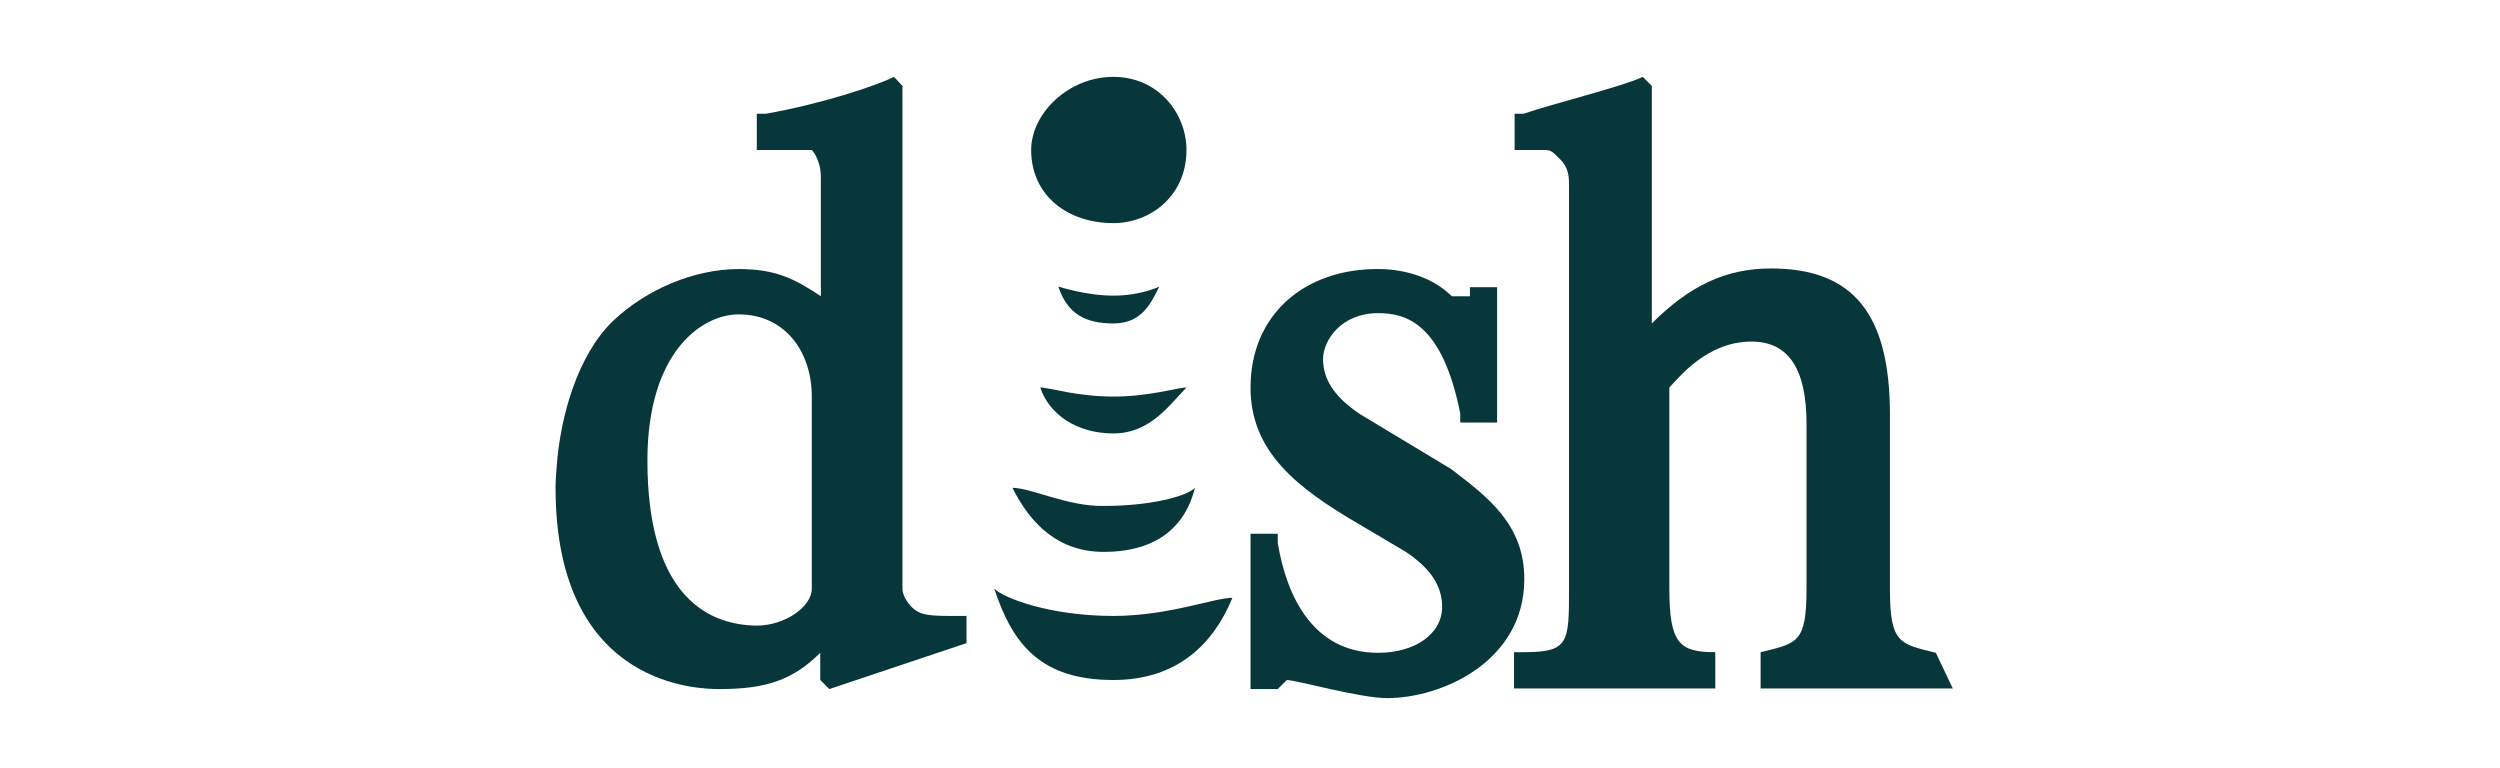
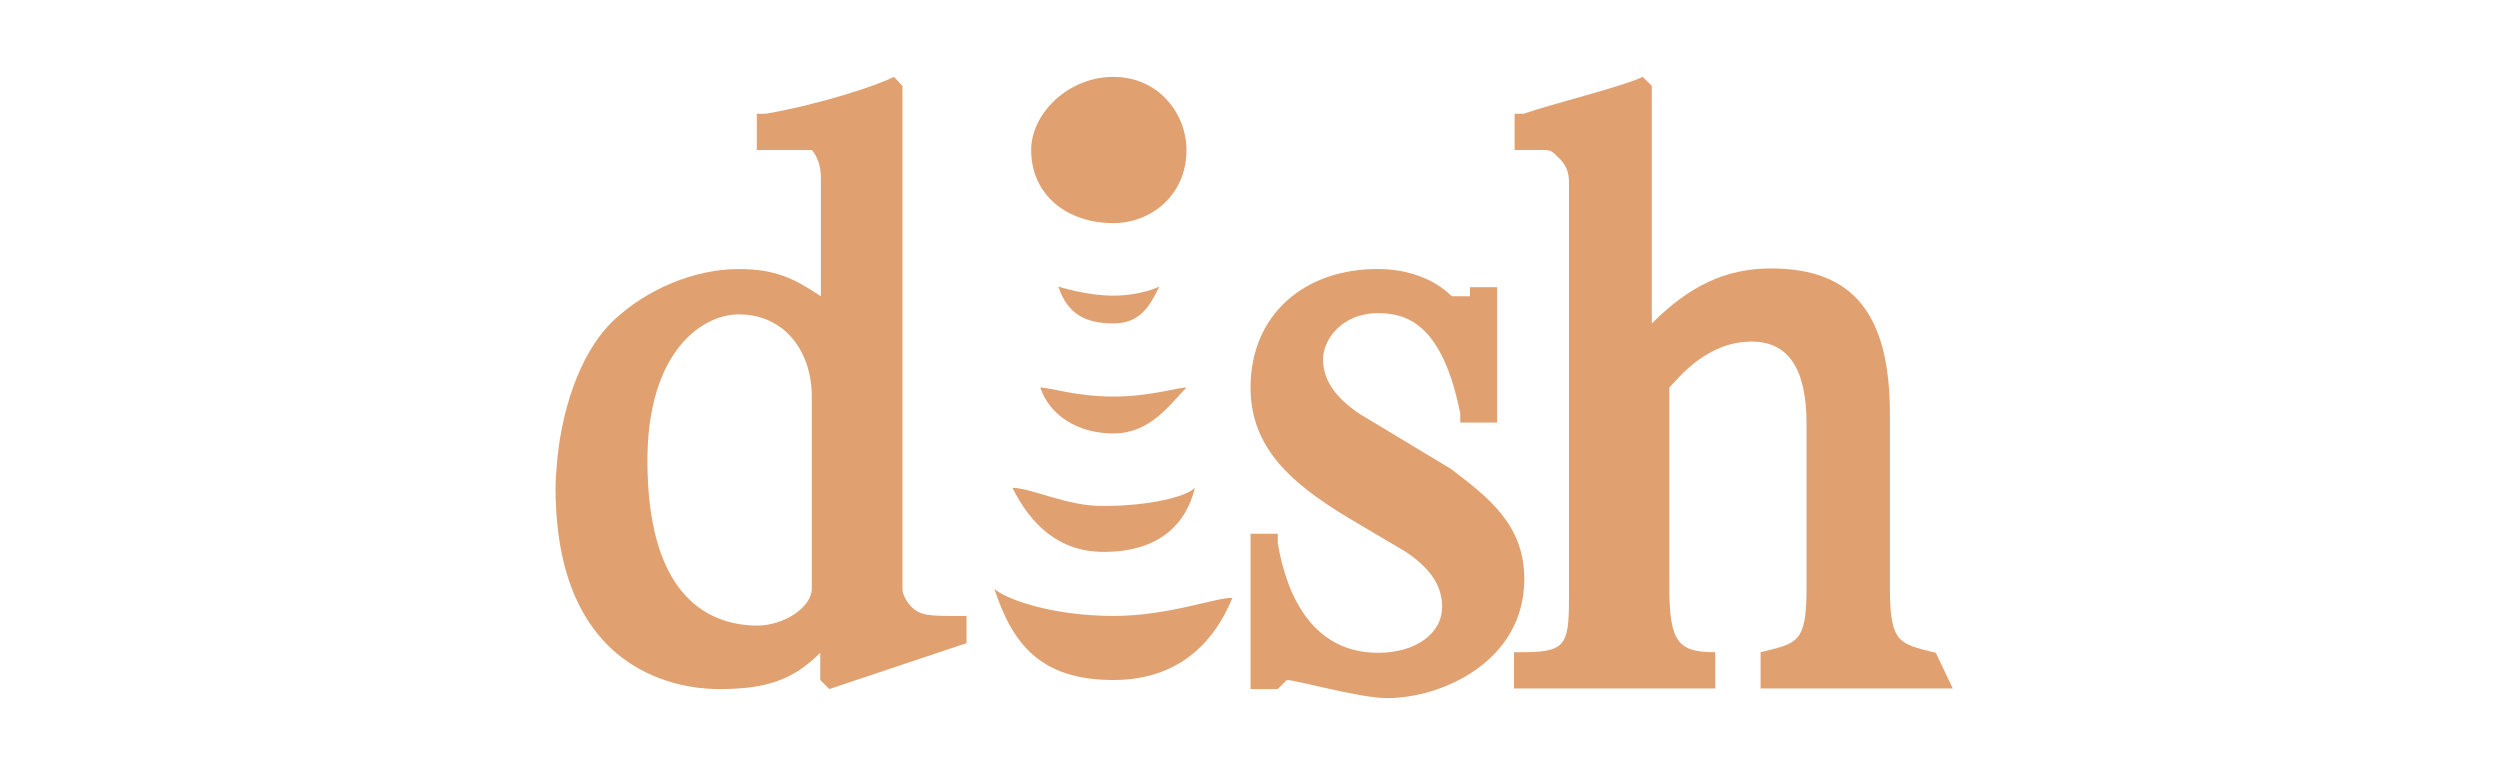
<svg xmlns="http://www.w3.org/2000/svg" version="1.1" id="Layer_1" x="0px" y="0px" width="360px" height="110.5px" viewBox="0 0 360 110.5" enable-background="new 0 0 360 110.5" xml:space="preserve">
-   <path fill="#07373a" d="M180.078,55.8c0,9.226,6.614,14.446,15.751,19.755l6.614,3.916c3.916,2.61,5.222,5.222,5.222,7.919  c0,3.916-3.916,6.614-9.226,6.614c-9.224,0-13.141-7.92-14.445-15.839V76.86h-3.917v22.365h3.917l0,0  c1.305-1.306,1.305-1.306,1.305-1.306c1.306,0,10.53,2.61,14.446,2.61c7.92,0,19.755-5.309,19.755-17.144  c0-7.919-5.309-11.835-10.53-15.839l-13.141-7.919c-3.916-2.61-5.309-5.221-5.309-7.919s2.611-6.614,7.919-6.614  c3.916,0,9.226,1.305,11.836,14.446v1.305h5.309V41.354h-3.916v1.306c0,0,0,0-1.306,0h-1.306c-2.61-2.611-6.613-3.916-10.529-3.916  C187.91,38.656,180.078,45.27,180.078,55.8" />
-   <path fill="#07373a" d="M93.228,66.33c0-15.751,7.918-21.06,13.14-21.06c6.614,0,10.53,5.309,10.53,11.835v27.673  c0,2.611-3.916,5.31-7.919,5.31C101.06,90,93.228,84.778,93.228,66.33 M128.733,11.069c-2.61,1.306-10.53,3.916-18.449,5.309h-1.305  V21.6h1.305c3.916,0,5.309,0,6.614,0c0,0,1.306,1.305,1.306,3.916c0,0,0,14.446,0,17.144c-3.916-2.611-6.614-3.916-11.835-3.916  c-6.44,0-13.314,2.958-18.014,7.397c-5.222,4.96-7.659,13.924-8.18,20.886C80.087,68.157,80,69.202,80,70.246  c0,28.979,21.06,28.979,23.671,28.979c6.613,0,10.529-1.306,14.445-5.222c0,1.306,0,3.916,0,3.916l1.306,1.306l19.754-6.614v-3.916  h-1.305c-3.916,0-5.309,0-6.614-1.306c0,0-1.306-1.306-1.306-2.611V12.375L128.733,11.069z" />
-   <path fill="#07373a" d="M278.764,94.004c-5.222-1.306-6.614-1.306-6.614-9.226V59.716c0-14.446-5.222-21.06-17.144-21.06  c-6.614,0-11.835,2.611-17.144,7.919c0-2.611,0-34.201,0-34.201l-1.306-1.306l0,0l0,0c-2.61,1.306-13.141,3.916-17.144,5.309h-1.306  V21.6h1.306c1.306,0,1.306,0,2.61,0c1.306,0,1.306,0,2.611,1.305c1.305,1.306,1.305,2.611,1.305,3.916l0,0v57.872  c0,7.919,0,9.224-6.614,9.224h-1.305v5.222H247v-5.222l0,0c-5.222,0-6.614-1.305-6.614-9.224V55.8  c1.305-1.305,5.309-6.613,11.836-6.613c5.308,0,7.919,3.916,7.919,11.835v23.671c0,7.919-1.306,7.919-6.614,9.224l0,0v5.222H281.2  L278.764,94.004L278.764,94.004" />
-   <path fill="#07373a" d="M160.323,97.92c9.225,0,14.446-5.222,17.144-11.836c0,0,0-1.306,0,0c-2.611,0-9.225,2.611-17.144,2.611  c-9.224,0-15.838-2.611-17.144-3.917l0,0C145.791,92.698,149.793,97.92,160.323,97.92" />
-   <path fill="#07373a" d="M145.791,70.246c2.611,5.222,6.614,9.225,13.141,9.225c7.919,0,11.835-3.916,13.14-9.225l0,0  c-1.305,1.306-6.613,2.611-13.14,2.611C153.709,72.943,148.488,70.246,145.791,70.246C145.791,68.941,145.791,70.246,145.791,70.246  " />
-   <path fill="#07373a" d="M149.793,55.8c1.306,3.916,5.308,6.614,10.53,6.614c5.221,0,7.919-3.916,10.53-6.614l0,0  c-1.305,0-5.309,1.306-10.53,1.306C155.015,57.105,151.099,55.8,149.793,55.8L149.793,55.8" />
-   <path fill="#07373a" d="M160.323,46.576c3.916,0,5.309-2.611,6.614-5.309l0,0c0,0-2.611,1.305-6.614,1.305  c-3.916,0-7.919-1.305-7.919-1.305l0,0C153.709,45.27,156.407,46.576,160.323,46.576" />
-   <path fill="#07373a" d="M148.488,21.6c0-5.222,5.308-10.53,11.835-10.53s10.53,5.309,10.53,10.53c0,6.614-5.221,10.53-10.53,10.53  C153.709,32.129,148.488,28.126,148.488,21.6" />
+   <path fill="#e0a070" d="M180.078,55.8c0,9.226,6.614,14.446,15.751,19.755l6.614,3.916c3.916,2.61,5.222,5.222,5.222,7.919  c0,3.916-3.916,6.614-9.226,6.614c-9.224,0-13.141-7.92-14.445-15.839V76.86h-3.917v22.365h3.917l0,0  c1.305-1.306,1.305-1.306,1.305-1.306c1.306,0,10.53,2.61,14.446,2.61c7.92,0,19.755-5.309,19.755-17.144  c0-7.919-5.309-11.835-10.53-15.839l-13.141-7.919c-3.916-2.61-5.309-5.221-5.309-7.919s2.611-6.614,7.919-6.614  c3.916,0,9.226,1.305,11.836,14.446v1.305h5.309V41.354h-3.916v1.306c0,0,0,0-1.306,0h-1.306c-2.61-2.611-6.613-3.916-10.529-3.916  C187.91,38.656,180.078,45.27,180.078,55.8" />
+   <path fill="#e0a070" d="M93.228,66.33c0-15.751,7.918-21.06,13.14-21.06c6.614,0,10.53,5.309,10.53,11.835v27.673  c0,2.611-3.916,5.31-7.919,5.31C101.06,90,93.228,84.778,93.228,66.33 M128.733,11.069c-2.61,1.306-10.53,3.916-18.449,5.309h-1.305  V21.6h1.305c3.916,0,5.309,0,6.614,0c0,0,1.306,1.305,1.306,3.916c0,0,0,14.446,0,17.144c-3.916-2.611-6.614-3.916-11.835-3.916  c-6.44,0-13.314,2.958-18.014,7.397c-5.222,4.96-7.659,13.924-8.18,20.886C80.087,68.157,80,69.202,80,70.246  c0,28.979,21.06,28.979,23.671,28.979c6.613,0,10.529-1.306,14.445-5.222c0,1.306,0,3.916,0,3.916l1.306,1.306l19.754-6.614v-3.916  h-1.305c-3.916,0-5.309,0-6.614-1.306c0,0-1.306-1.306-1.306-2.611V12.375L128.733,11.069z" />
+   <path fill="#e0a070" d="M278.764,94.004c-5.222-1.306-6.614-1.306-6.614-9.226V59.716c0-14.446-5.222-21.06-17.144-21.06  c-6.614,0-11.835,2.611-17.144,7.919c0-2.611,0-34.201,0-34.201l-1.306-1.306l0,0l0,0c-2.61,1.306-13.141,3.916-17.144,5.309h-1.306  V21.6h1.306c1.306,0,1.306,0,2.61,0c1.306,0,1.306,0,2.611,1.305c1.305,1.306,1.305,2.611,1.305,3.916l0,0v57.872  c0,7.919,0,9.224-6.614,9.224h-1.305v5.222H247v-5.222l0,0c-5.222,0-6.614-1.305-6.614-9.224V55.8  c1.305-1.305,5.309-6.613,11.836-6.613c5.308,0,7.919,3.916,7.919,11.835v23.671c0,7.919-1.306,7.919-6.614,9.224l0,0v5.222H281.2  L278.764,94.004L278.764,94.004" />
+   <path fill="#e0a070" d="M160.323,97.92c9.225,0,14.446-5.222,17.144-11.836c0,0,0-1.306,0,0c-2.611,0-9.225,2.611-17.144,2.611  c-9.224,0-15.838-2.611-17.144-3.917l0,0C145.791,92.698,149.793,97.92,160.323,97.92" />
+   <path fill="#e0a070" d="M145.791,70.246c2.611,5.222,6.614,9.225,13.141,9.225c7.919,0,11.835-3.916,13.14-9.225l0,0  c-1.305,1.306-6.613,2.611-13.14,2.611C153.709,72.943,148.488,70.246,145.791,70.246C145.791,68.941,145.791,70.246,145.791,70.246  " />
+   <path fill="#e0a070" d="M149.793,55.8c1.306,3.916,5.308,6.614,10.53,6.614c5.221,0,7.919-3.916,10.53-6.614l0,0  c-1.305,0-5.309,1.306-10.53,1.306C155.015,57.105,151.099,55.8,149.793,55.8L149.793,55.8" />
+   <path fill="#e0a070" d="M160.323,46.576c3.916,0,5.309-2.611,6.614-5.309l0,0c0,0-2.611,1.305-6.614,1.305  c-3.916,0-7.919-1.305-7.919-1.305l0,0C153.709,45.27,156.407,46.576,160.323,46.576" />
+   <path fill="#e0a070" d="M148.488,21.6c0-5.222,5.308-10.53,11.835-10.53s10.53,5.309,10.53,10.53c0,6.614-5.221,10.53-10.53,10.53  C153.709,32.129,148.488,28.126,148.488,21.6" />
</svg>
